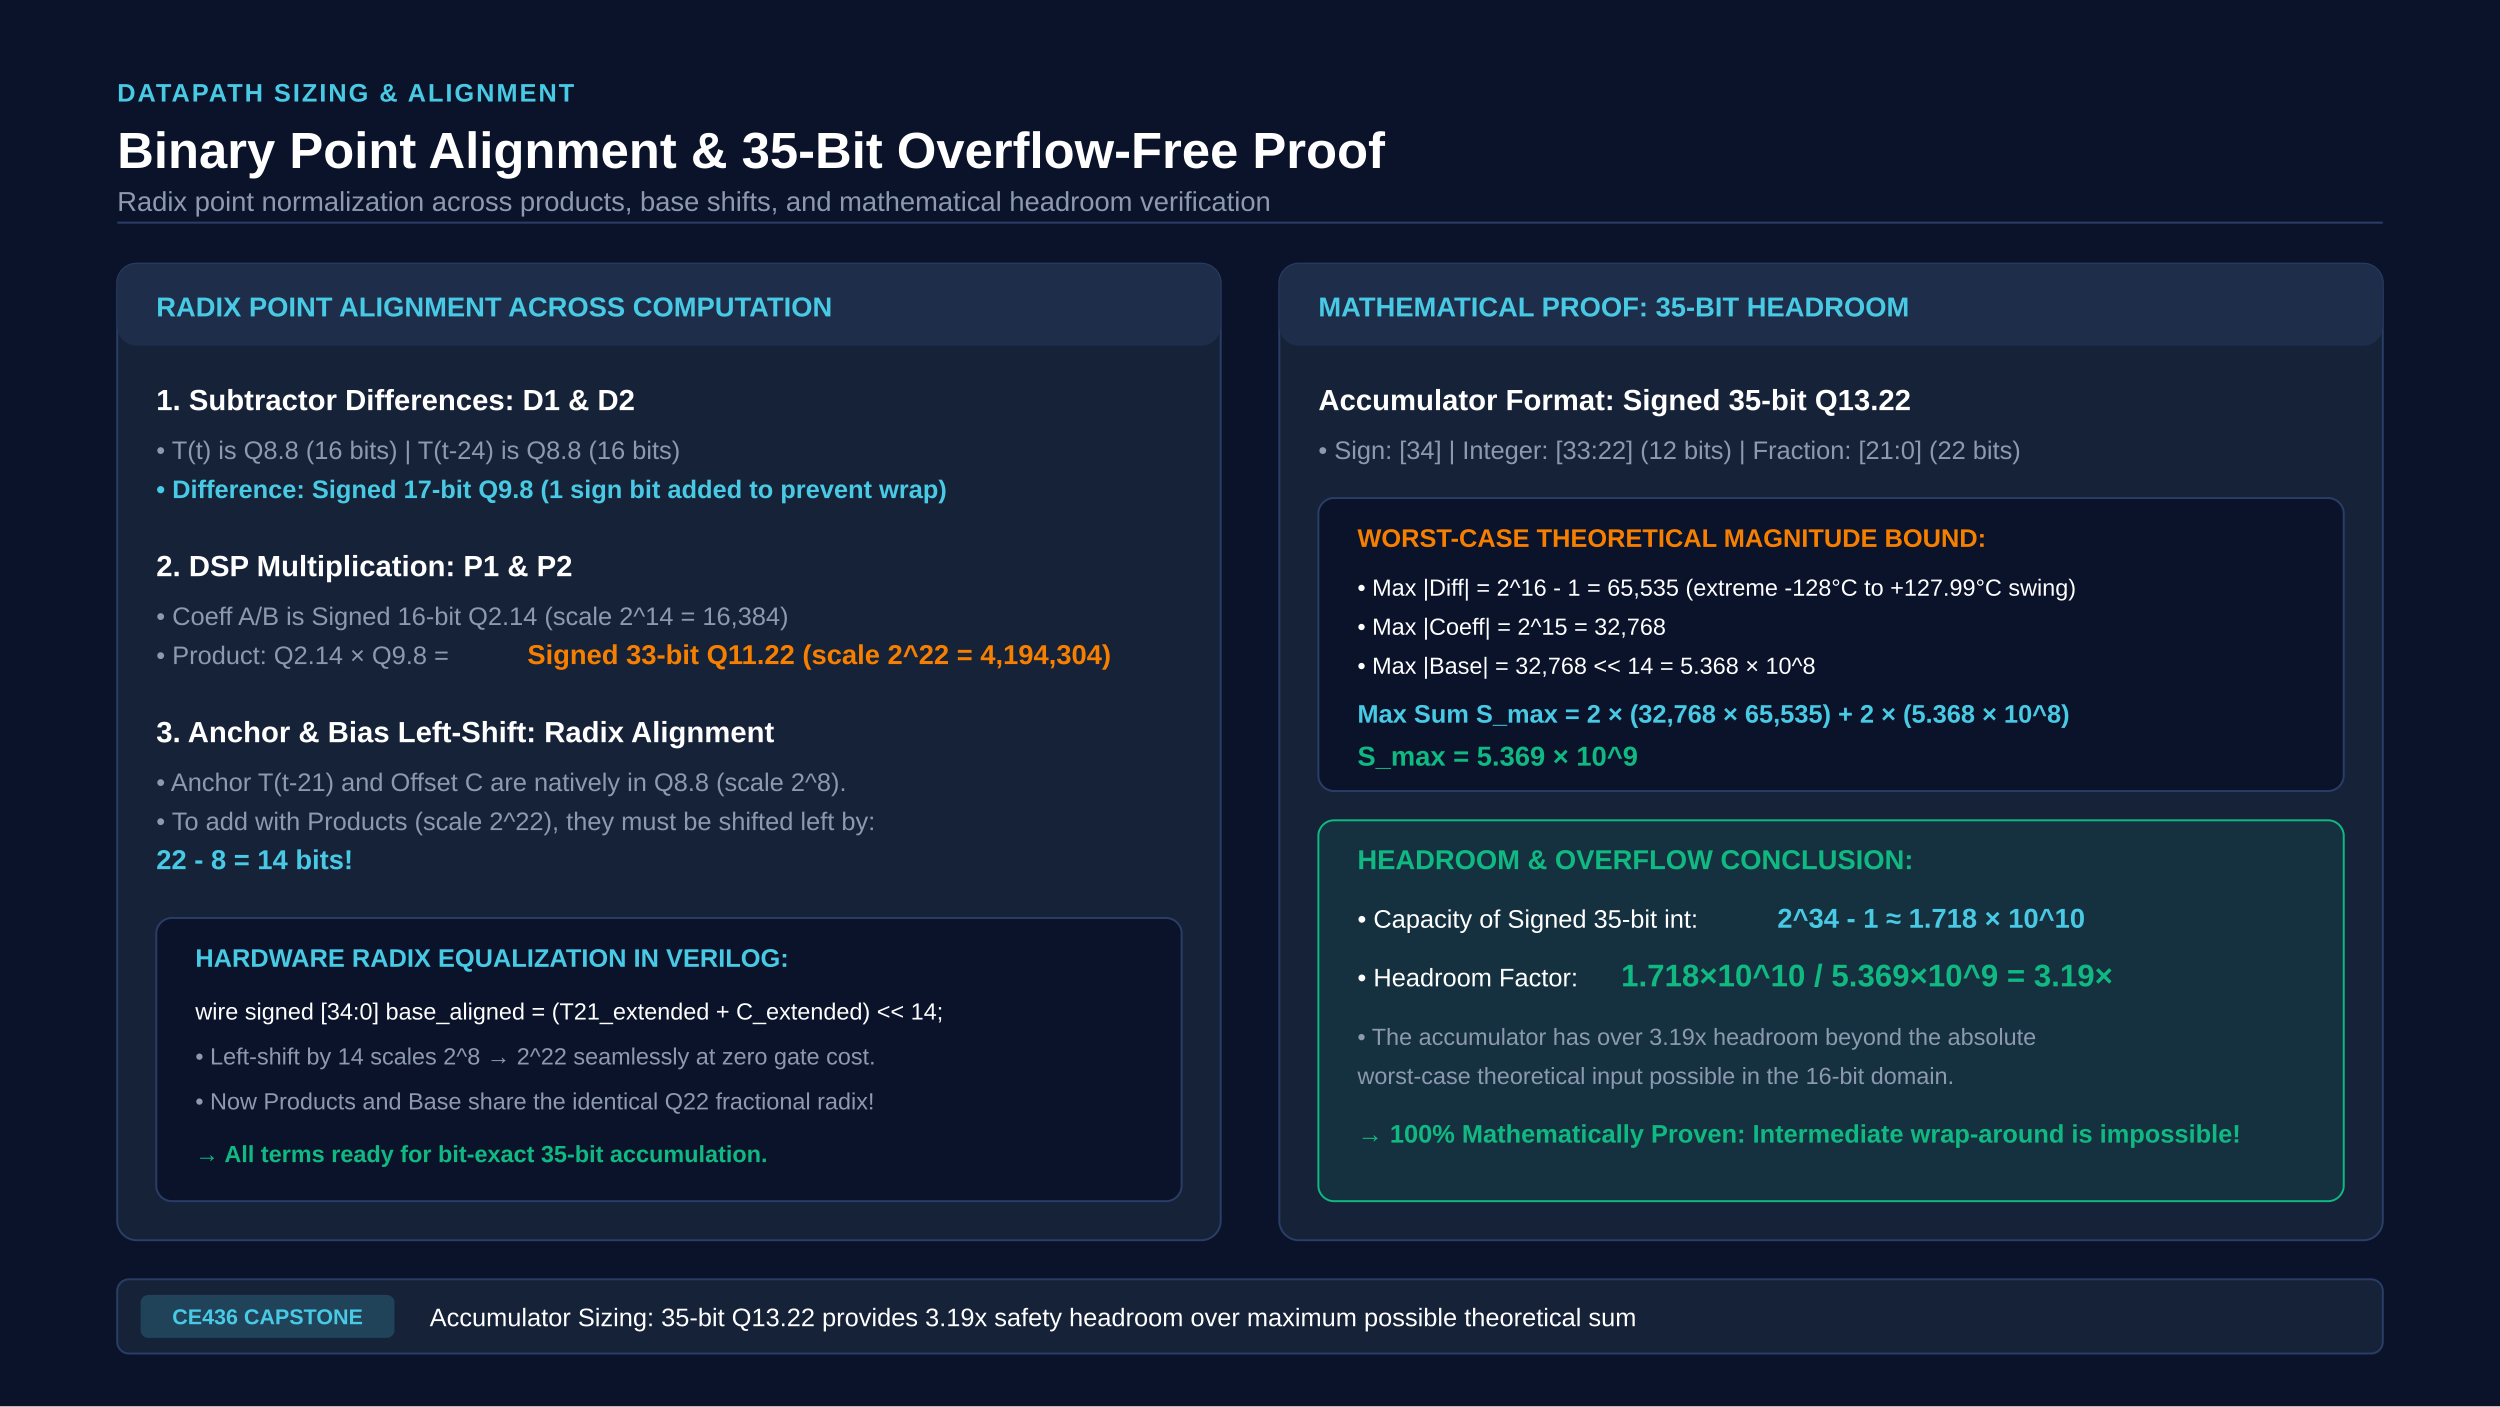
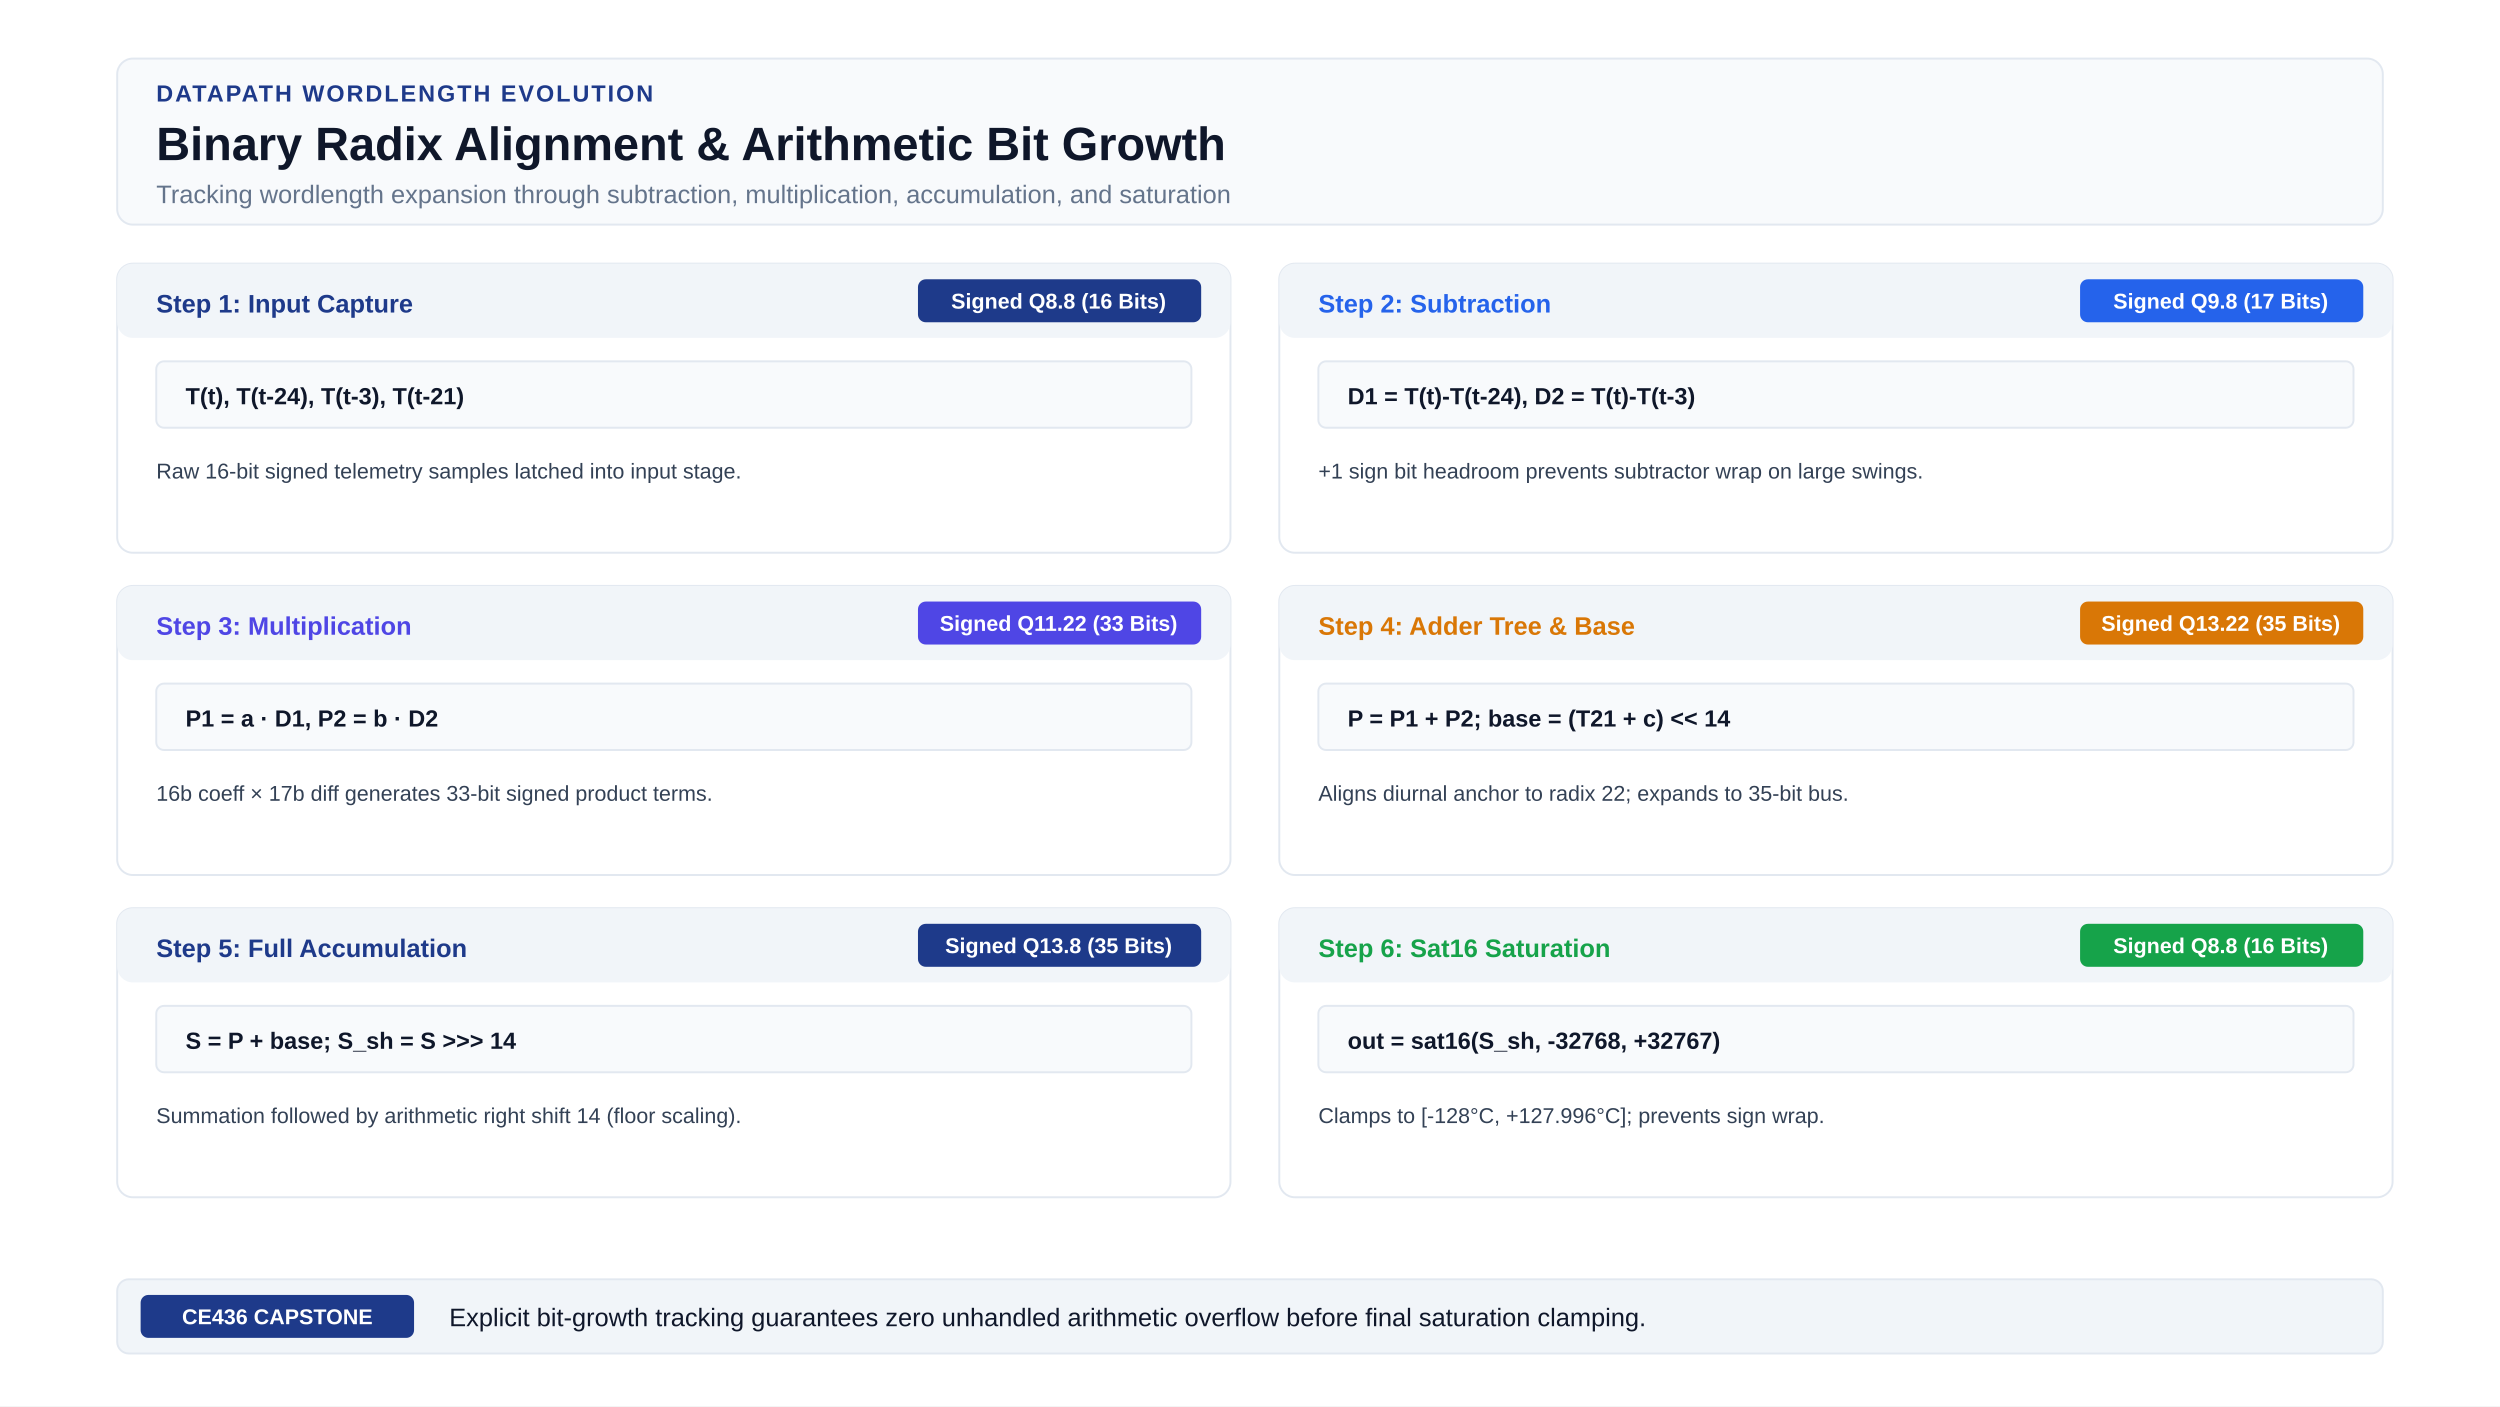
<svg xmlns="http://www.w3.org/2000/svg" width="1280" height="720" viewBox="0 0 1280 720" data-pptx-page-role="content" lang="en" font-family="Arial, Segoe UI, sans-serif">
-   <rect id="bg" data-pptx-role="background" x="0" y="0" width="1280" height="720" fill="#0B132B" />
+   <rect id="bg" data-pptx-role="background" x="0" y="0" width="1280" height="720" fill="#FFFFFF" />
  <g id="hdr_09" data-pptx-bounds="60 30 1160 85">
-     <text x="60" y="52" fill="#48CAE4" font-size="13" font-weight="bold" letter-spacing="1">DATAPATH SIZING &amp; ALIGNMENT</text>
-     <text x="60" y="86" fill="#FFFFFF" font-size="26" font-weight="bold">Binary Point Alignment &amp; 35-Bit Overflow-Free Proof</text>
-     <text x="60" y="108" fill="#8D99AE" font-size="14">Radix point normalization across products, base shifts, and mathematical headroom verification</text>
-     <line x1="60" y1="114" x2="1220" y2="114" stroke="#2A3D66" stroke-width="1" />
+     <rect x="60" y="30" width="1160" height="85" fill="#F8FAFC" rx="8" stroke="#E2E8F0" stroke-width="1" />
+     <text x="80" y="52" fill="#1E3A8A" font-size="12" font-weight="bold" letter-spacing="1">DATAPATH WORDLENGTH EVOLUTION</text>
+     <text x="80" y="82" fill="#0F172A" font-size="24" font-weight="bold">Binary Radix Alignment &amp; Arithmetic Bit Growth</text>
+     <text x="80" y="104" fill="#64748B" font-size="13">Tracking wordlength expansion through subtraction, multiplication, accumulation, and saturation</text>
  </g>
-   <g id="card_radix_alignment" data-pptx-bounds="60 135 565 500">
-     <rect x="60" y="135" width="565" height="500" rx="10" fill="#162238" stroke="#2A3D66" stroke-width="1" />
-     <rect x="60" y="135" width="565" height="42" rx="10" fill="#1E2D4A" />
-     <text x="80" y="162" fill="#48CAE4" font-size="14" font-weight="bold">RADIX POINT ALIGNMENT ACROSS COMPUTATION</text>
-     <text x="80" y="210" fill="#FFFFFF" font-size="15" font-weight="bold">1. Subtractor Differences: D1 &amp; D2</text>
-     <text x="80" y="235" fill="#8D99AE" font-size="13">• T(t) is Q8.8 (16 bits) | T(t-24) is Q8.8 (16 bits)</text>
-     <text x="80" y="255" fill="#48CAE4" font-size="13" font-weight="bold">• Difference: Signed 17-bit Q9.8 (1 sign bit added to prevent wrap)</text>
-     <text x="80" y="295" fill="#FFFFFF" font-size="15" font-weight="bold">2. DSP Multiplication: P1 &amp; P2</text>
-     <text x="80" y="320" fill="#8D99AE" font-size="13">• Coeff A/B is Signed 16-bit Q2.14 (scale 2^14 = 16,384)</text>
-     <text x="80" y="340" fill="#8D99AE" font-size="13">• Product: Q2.14 × Q9.8 = </text>
-     <text x="270" y="340" fill="#F77F00" font-size="14" font-weight="bold">Signed 33-bit Q11.22 (scale 2^22 = 4,194,304)</text>
-     <text x="80" y="380" fill="#FFFFFF" font-size="15" font-weight="bold">3. Anchor &amp; Bias Left-Shift: Radix Alignment</text>
-     <text x="80" y="405" fill="#8D99AE" font-size="13">• Anchor T(t-21) and Offset C are natively in Q8.8 (scale 2^8).</text>
-     <text x="80" y="425" fill="#8D99AE" font-size="13">• To add with Products (scale 2^22), they must be shifted left by:</text>
-     <text x="80" y="445" fill="#48CAE4" font-size="14" font-weight="bold">  22 - 8 = 14 bits!</text>
-     <rect x="80" y="470" width="525" height="145" rx="8" fill="#0B132B" stroke="#2A3D66" stroke-width="1" />
-     <text x="100" y="495" fill="#48CAE4" font-size="13" font-weight="bold">HARDWARE RADIX EQUALIZATION IN VERILOG:</text>
-     <text x="100" y="522" fill="#FFFFFF" font-size="12">wire signed [34:0] base_aligned = (T21_extended + C_extended) &lt;&lt; 14;</text>
-     <text x="100" y="545" fill="#8D99AE" font-size="12">• Left-shift by 14 scales 2^8 → 2^22 seamlessly at zero gate cost.</text>
-     <text x="100" y="568" fill="#8D99AE" font-size="12">• Now Products and Base share the identical Q22 fractional radix!</text>
-     <text x="100" y="595" fill="#10B981" font-size="12" font-weight="bold">→ All terms ready for bit-exact 35-bit accumulation.</text>
+   <g id="growth_s0" data-pptx-bounds="60 135 570 148">
+     <rect x="60" y="135" width="570" height="148" rx="8" fill="#FFFFFF" stroke="#E2E8F0" stroke-width="1" />
+     <rect x="60" y="135" width="570" height="38" rx="8" fill="#F1F5F9" />
+     <text x="80" y="160" fill="#1E3A8A" font-size="13" font-weight="bold">Step 1: Input Capture</text>
+     <rect x="470" y="143" width="145" height="22" rx="4" fill="#1E3A8A" />
+     <text x="542" y="158" fill="#FFFFFF" font-size="11" font-weight="bold" text-anchor="middle">Signed Q8.8 (16 Bits)</text>
+     <rect x="80" y="185" width="530" height="34" rx="4" fill="#F8FAFC" stroke="#E2E8F0" stroke-width="1" />
+     <text x="95" y="207" fill="#0F172A" font-size="12" font-weight="bold">T(t), T(t-24), T(t-3), T(t-21)</text>
+     <text x="80" y="245" fill="#334155" font-size="11">Raw 16-bit signed telemetry samples latched into input stage.</text>
  </g>
-   <g id="card_overflow_proof" data-pptx-bounds="655 135 565 500">
-     <rect x="655" y="135" width="565" height="500" rx="10" fill="#162238" stroke="#2A3D66" stroke-width="1" />
-     <rect x="655" y="135" width="565" height="42" rx="10" fill="#1E2D4A" />
-     <text x="675" y="162" fill="#48CAE4" font-size="14" font-weight="bold">MATHEMATICAL PROOF: 35-BIT HEADROOM</text>
-     <text x="675" y="210" fill="#FFFFFF" font-size="15" font-weight="bold">Accumulator Format: Signed 35-bit Q13.22</text>
-     <text x="675" y="235" fill="#8D99AE" font-size="13">• Sign: [34] | Integer: [33:22] (12 bits) | Fraction: [21:0] (22 bits)</text>
-     <rect x="675" y="255" width="525" height="150" rx="8" fill="#0B132B" stroke="#2A3D66" stroke-width="1" />
-     <text x="695" y="280" fill="#F77F00" font-size="13" font-weight="bold">WORST-CASE THEORETICAL MAGNITUDE BOUND:</text>
-     <text x="695" y="305" fill="#FFFFFF" font-size="12">• Max |Diff| = 2^16 - 1 = 65,535 (extreme -128°C to +127.99°C swing)</text>
-     <text x="695" y="325" fill="#FFFFFF" font-size="12">• Max |Coeff| = 2^15 = 32,768</text>
-     <text x="695" y="345" fill="#FFFFFF" font-size="12">• Max |Base| = 32,768 &lt;&lt; 14 = 5.368 × 10^8</text>
-     <text x="695" y="370" fill="#48CAE4" font-size="13" font-weight="bold">Max Sum S_max = 2 × (32,768 × 65,535) + 2 × (5.368 × 10^8)</text>
-     <text x="695" y="392" fill="#10B981" font-size="14" font-weight="bold">S_max = 5.369 × 10^9</text>
-     <rect x="675" y="420" width="525" height="195" rx="8" fill="#10B981" fill-opacity="0.1" stroke="#10B981" stroke-width="1" />
-     <text x="695" y="445" fill="#10B981" font-size="14" font-weight="bold">HEADROOM &amp; OVERFLOW CONCLUSION:</text>
-     <text x="695" y="475" fill="#FFFFFF" font-size="13">• Capacity of Signed 35-bit int: </text>
-     <text x="910" y="475" fill="#48CAE4" font-size="14" font-weight="bold">2^34 - 1 ≈ 1.718 × 10^10</text>
-     <text x="695" y="505" fill="#FFFFFF" font-size="13">• Headroom Factor: </text>
-     <text x="830" y="505" fill="#10B981" font-size="16" font-weight="bold">1.718×10^10 / 5.369×10^9 = 3.19×</text>
-     <text x="695" y="535" fill="#8D99AE" font-size="12">• The accumulator has over 3.19x headroom beyond the absolute</text>
-     <text x="695" y="555" fill="#8D99AE" font-size="12">  worst-case theoretical input possible in the 16-bit domain.</text>
-     <text x="695" y="585" fill="#10B981" font-size="13" font-weight="bold">→ 100% Mathematically Proven: Intermediate wrap-around is impossible!</text>
+   <g id="growth_s1" data-pptx-bounds="655 135 570 148">
+     <rect x="655" y="135" width="570" height="148" rx="8" fill="#FFFFFF" stroke="#E2E8F0" stroke-width="1" />
+     <rect x="655" y="135" width="570" height="38" rx="8" fill="#F1F5F9" />
+     <text x="675" y="160" fill="#2563EB" font-size="13" font-weight="bold">Step 2: Subtraction</text>
+     <rect x="1065" y="143" width="145" height="22" rx="4" fill="#2563EB" />
+     <text x="1137" y="158" fill="#FFFFFF" font-size="11" font-weight="bold" text-anchor="middle">Signed Q9.8 (17 Bits)</text>
+     <rect x="675" y="185" width="530" height="34" rx="4" fill="#F8FAFC" stroke="#E2E8F0" stroke-width="1" />
+     <text x="690" y="207" fill="#0F172A" font-size="12" font-weight="bold">D1 = T(t)-T(t-24),  D2 = T(t)-T(t-3)</text>
+     <text x="675" y="245" fill="#334155" font-size="11">+1 sign bit headroom prevents subtractor wrap on large swings.</text>
+   </g>
+   <g id="growth_s2" data-pptx-bounds="60 300 570 148">
+     <rect x="60" y="300" width="570" height="148" rx="8" fill="#FFFFFF" stroke="#E2E8F0" stroke-width="1" />
+     <rect x="60" y="300" width="570" height="38" rx="8" fill="#F1F5F9" />
+     <text x="80" y="325" fill="#4F46E5" font-size="13" font-weight="bold">Step 3: Multiplication</text>
+     <rect x="470" y="308" width="145" height="22" rx="4" fill="#4F46E5" />
+     <text x="542" y="323" fill="#FFFFFF" font-size="11" font-weight="bold" text-anchor="middle">Signed Q11.22 (33 Bits)</text>
+     <rect x="80" y="350" width="530" height="34" rx="4" fill="#F8FAFC" stroke="#E2E8F0" stroke-width="1" />
+     <text x="95" y="372" fill="#0F172A" font-size="12" font-weight="bold">P1 = a · D1,  P2 = b · D2</text>
+     <text x="80" y="410" fill="#334155" font-size="11">16b coeff × 17b diff generates 33-bit signed product terms.</text>
+   </g>
+   <g id="growth_s3" data-pptx-bounds="655 300 570 148">
+     <rect x="655" y="300" width="570" height="148" rx="8" fill="#FFFFFF" stroke="#E2E8F0" stroke-width="1" />
+     <rect x="655" y="300" width="570" height="38" rx="8" fill="#F1F5F9" />
+     <text x="675" y="325" fill="#D97706" font-size="13" font-weight="bold">Step 4: Adder Tree &amp; Base</text>
+     <rect x="1065" y="308" width="145" height="22" rx="4" fill="#D97706" />
+     <text x="1137" y="323" fill="#FFFFFF" font-size="11" font-weight="bold" text-anchor="middle">Signed Q13.22 (35 Bits)</text>
+     <rect x="675" y="350" width="530" height="34" rx="4" fill="#F8FAFC" stroke="#E2E8F0" stroke-width="1" />
+     <text x="690" y="372" fill="#0F172A" font-size="12" font-weight="bold">P = P1 + P2;  base = (T21 + c) &lt;&lt; 14</text>
+     <text x="675" y="410" fill="#334155" font-size="11">Aligns diurnal anchor to radix 22; expands to 35-bit bus.</text>
+   </g>
+   <g id="growth_s4" data-pptx-bounds="60 465 570 148">
+     <rect x="60" y="465" width="570" height="148" rx="8" fill="#FFFFFF" stroke="#E2E8F0" stroke-width="1" />
+     <rect x="60" y="465" width="570" height="38" rx="8" fill="#F1F5F9" />
+     <text x="80" y="490" fill="#1E3A8A" font-size="13" font-weight="bold">Step 5: Full Accumulation</text>
+     <rect x="470" y="473" width="145" height="22" rx="4" fill="#1E3A8A" />
+     <text x="542" y="488" fill="#FFFFFF" font-size="11" font-weight="bold" text-anchor="middle">Signed Q13.8 (35 Bits)</text>
+     <rect x="80" y="515" width="530" height="34" rx="4" fill="#F8FAFC" stroke="#E2E8F0" stroke-width="1" />
+     <text x="95" y="537" fill="#0F172A" font-size="12" font-weight="bold">S = P + base;  S_sh = S &gt;&gt;&gt; 14</text>
+     <text x="80" y="575" fill="#334155" font-size="11">Summation followed by arithmetic right shift 14 (floor scaling).</text>
+   </g>
+   <g id="growth_s5" data-pptx-bounds="655 465 570 148">
+     <rect x="655" y="465" width="570" height="148" rx="8" fill="#FFFFFF" stroke="#E2E8F0" stroke-width="1" />
+     <rect x="655" y="465" width="570" height="38" rx="8" fill="#F1F5F9" />
+     <text x="675" y="490" fill="#16A34A" font-size="13" font-weight="bold">Step 6: Sat16 Saturation</text>
+     <rect x="1065" y="473" width="145" height="22" rx="4" fill="#16A34A" />
+     <text x="1137" y="488" fill="#FFFFFF" font-size="11" font-weight="bold" text-anchor="middle">Signed Q8.8 (16 Bits)</text>
+     <rect x="675" y="515" width="530" height="34" rx="4" fill="#F8FAFC" stroke="#E2E8F0" stroke-width="1" />
+     <text x="690" y="537" fill="#0F172A" font-size="12" font-weight="bold">out = sat16(S_sh, -32768, +32767)</text>
+     <text x="675" y="575" fill="#334155" font-size="11">Clamps to [-128°C, +127.996°C]; prevents sign wrap.</text>
  </g>
  <g id="ftr_09" data-pptx-bounds="60 655 1160 40">
-     <rect x="60" y="655" width="1160" height="38" rx="6" fill="#162238" stroke="#2A3D66" stroke-width="1" />
-     <rect x="72" y="663" width="130" height="22" rx="4" fill="#48CAE4" fill-opacity="0.2" />
-     <text x="137" y="678" fill="#48CAE4" font-size="11" font-weight="bold" text-anchor="middle">CE436 CAPSTONE</text>
-     <text x="220" y="679" fill="#FFFFFF" font-size="13">Accumulator Sizing: 35-bit Q13.22 provides 3.19x safety headroom over maximum possible theoretical sum</text>
+     <rect x="60" y="655" width="1160" height="38" rx="6" fill="#F1F5F9" stroke="#E2E8F0" stroke-width="1" />
+     <rect x="72" y="663" width="140" height="22" rx="4" fill="#1E3A8A" />
+     <text x="142" y="678" fill="#FFFFFF" font-size="11" font-weight="bold" text-anchor="middle">CE436 CAPSTONE</text>
+     <text x="230" y="679" fill="#0F172A" font-size="13" font-weight="500">Explicit bit-growth tracking guarantees zero unhandled arithmetic overflow before final saturation clamping.</text>
  </g>
</svg>
